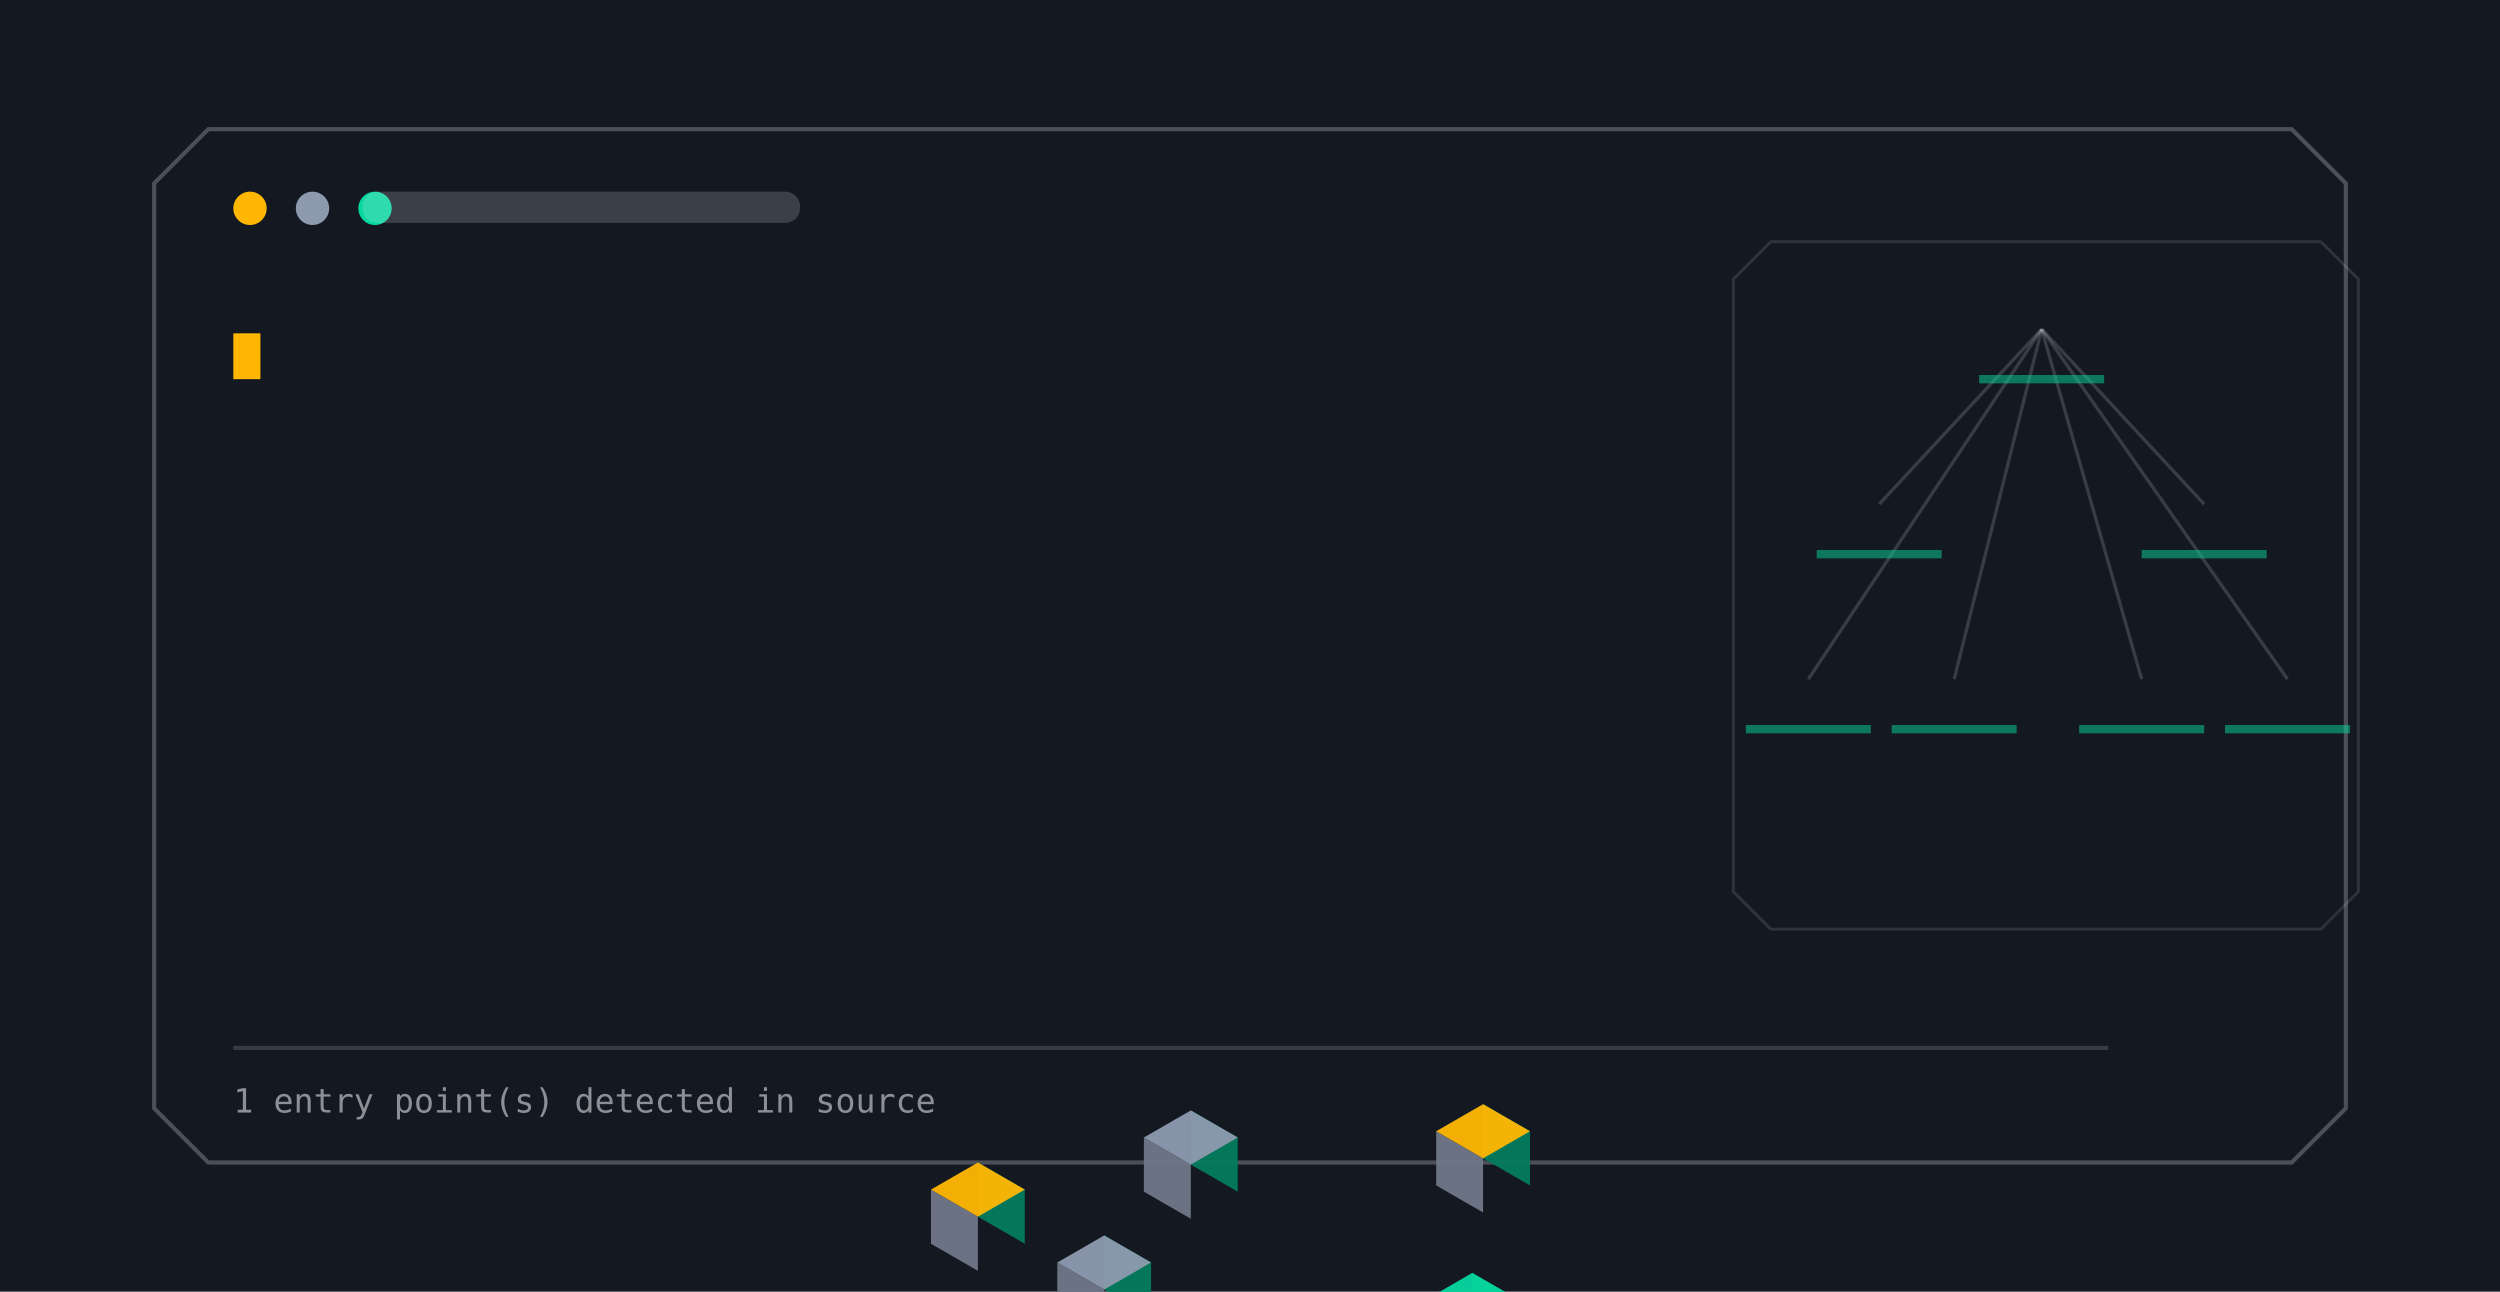
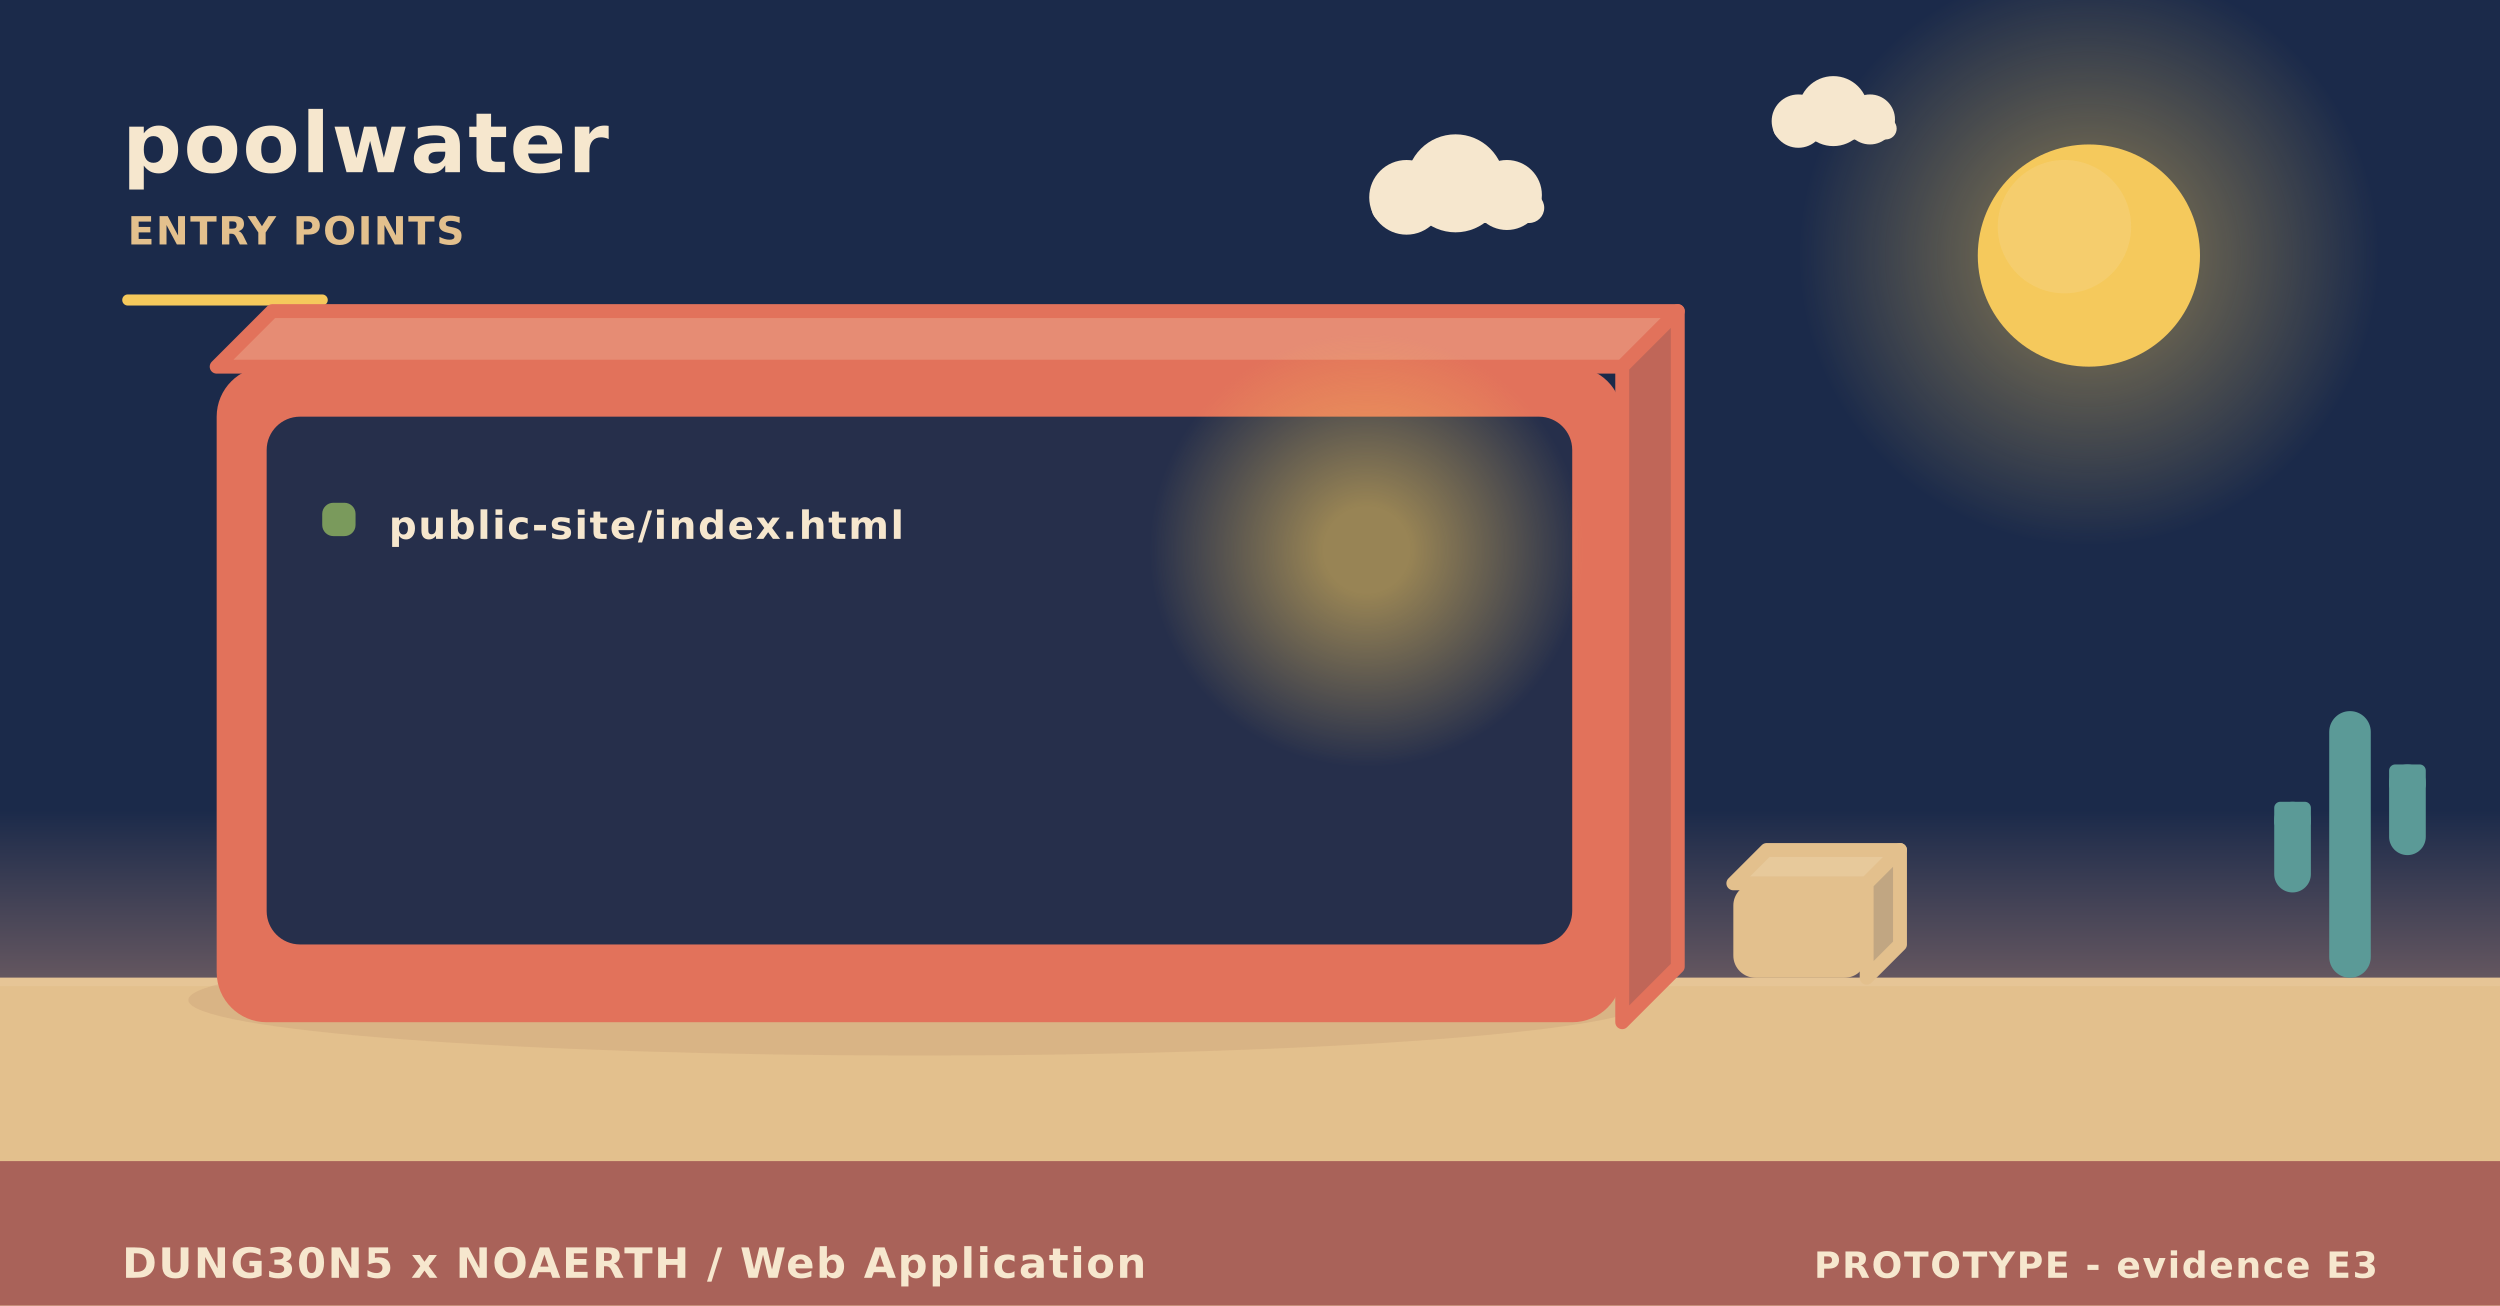
- <svg xmlns="http://www.w3.org/2000/svg" viewBox="0 0 1200 620" width="1200" height="620" role="img" aria-label="poolwater command surface">
-   <rect width="1200" height="620" fill="#141821" />
-   <defs>
-     <linearGradient id="gt" x1="0" y1="0" x2="1" y2="1">
-       <stop offset="0%" stop-color="#ffb703" />
-       <stop offset="100%" stop-color="#8d99ae" />
-     </linearGradient>
-   </defs>
-   <path d="M100.00,62.00 H1100.00 L1126.00,88.00 V532.00 L1100.00,558.00 H100.00 L74.00,532.00 V88.00 Z" fill="none" stroke="rgba(238,241,246,0.300)" stroke-width="2.00" opacity="0.85" />
-   <circle cx="120.00" cy="100.00" r="8.00" fill="#ffb703" opacity="1.00" />
-   <circle cx="150.00" cy="100.00" r="8.00" fill="#8d99ae" opacity="1.00" />
-   <circle cx="180.00" cy="100.00" r="8.00" fill="#06d6a0" opacity="1.00" />
-   <rect x="174.00" y="92.00" width="210.00" height="15.00" rx="7.00" fill="rgba(238,241,246,0.180)" opacity="1.00" />
-   <text x="112" y="148" font-family="ui-monospace,SFMono-Regular,Menlo,monospace" font-size="21" fill="rgba(238,241,246,0.800)" opacity="0">public-site/index.html<animate attributeName="opacity" values="0;1;1;0" dur="1.5s" begin="0.0s" repeatCount="indefinite" />
-   </text>
-   <rect x="112" y="160" width="13" height="22" fill="#ffb703">
-     <animate attributeName="opacity" values="1;0;1" dur="1.05s" begin="0s" repeatCount="indefinite" />
-   </rect>
-   <path d="M850.00,116.00 H1114.00 L1132.00,134.00 V428.00 L1114.00,446.00 H850.00 L832.00,428.00 V134.00 Z" fill="none" stroke="rgba(238,241,246,0.180)" stroke-width="1.40" opacity="0.70" />
-   <line x1="980.00" y1="158.00" x2="902.00" y2="242.00" stroke="rgba(238,241,246,0.300)" stroke-width="1.60" opacity="0.55" />
-   <line x1="980.00" y1="158.00" x2="1058.00" y2="242.00" stroke="rgba(238,241,246,0.300)" stroke-width="1.60" opacity="0.55" />
-   <line x1="980.00" y1="158.00" x2="868.00" y2="326.00" stroke="rgba(238,241,246,0.300)" stroke-width="1.60" opacity="0.55" />
-   <line x1="980.00" y1="158.00" x2="938.00" y2="326.00" stroke="rgba(238,241,246,0.300)" stroke-width="1.60" opacity="0.55" />
-   <line x1="980.00" y1="158.00" x2="1028.00" y2="326.00" stroke="rgba(238,241,246,0.300)" stroke-width="1.60" opacity="0.55" />
-   <line x1="980.00" y1="158.00" x2="1098.00" y2="326.00" stroke="rgba(238,241,246,0.300)" stroke-width="1.60" opacity="0.55" />
-   <polygon points="711.87,556.00 734.39,569.00 734.39,543.00 711.87,530.00" fill="#037c5d" opacity="0.95" />
-   <polygon points="689.36,569.00 711.87,582.00 711.87,556.00 689.36,543.00" fill="#6e7788" opacity="0.95" />
-   <polygon points="711.87,530.00 734.39,543.00 711.87,556.00 689.36,543.00" fill="#ffb703" opacity="0.95" />
+ <svg xmlns="http://www.w3.org/2000/svg" width="900" height="470" viewBox="0 0 900 470" role="img" aria-label="poolwater - how it is operated">
+   <linearGradient id="skyt" x1="0" y1="0" x2="0" y2="1">
+     <stop offset="0" stop-color="#1b2a4a" />
+     <stop offset="0.62" stop-color="#1b2a4a" />
+     <stop offset="1" stop-color="#f3ad8a" />
+   </linearGradient>
+   <rect width="900" height="470" fill="url(#skyt)" />
+   <radialGradient id="sunt">
+     <stop offset="0.35" stop-color="#f5c95c" stop-opacity="0.34" />
+     <stop offset="1" stop-color="#f5c95c" stop-opacity="0" />
+   </radialGradient>
+   <circle cx="752" cy="92" r="104" fill="url(#sunt)" />
+   <circle cx="752" cy="92" r="40" fill="#f5c95c" />
+   <circle cx="743.2" cy="81.6" r="24" fill="#f5d27e" opacity="0.5" />
  <g>
-     <rect x="950.00" y="180.00" width="60.00" height="4.00" rx="0.00" fill="rgba(6,214,160,0.500)" opacity="1.00" />
-     <animate attributeName="opacity" values="0.25;1.0;0.25" dur="14.75s" begin="0.0s" repeatCount="indefinite" />
+     <circle cx="524" cy="66" r="17.64" fill="#f6e7ce" />
+     <circle cx="506.36" cy="71.04" r="13.44" fill="#f6e7ce" />
+     <circle cx="542.48" cy="70.2" r="12.6" fill="#f6e7ce" />
+     <rect x="493.76" y="69.36" width="62.16" height="10.92" rx="5.46" fill="#f6e7ce" />
+     <animateTransform attributeName="transform" type="translate" values="0 0;24 0;0 0" dur="36s" begin="0s" repeatCount="indefinite" />
  </g>
-   <polygon points="571.58,559.00 594.09,572.00 594.09,546.00 571.58,533.00" fill="#037c5d" opacity="0.95" />
-   <polygon points="549.06,572.00 571.58,585.00 571.58,559.00 549.06,546.00" fill="#6e7788" opacity="0.95" />
-   <polygon points="571.58,533.00 594.09,546.00 571.58,559.00 549.06,546.00" fill="#8d99ae" opacity="0.95" />
  <g>
-     <rect x="872.00" y="264.00" width="60.00" height="4.00" rx="0.00" fill="rgba(6,214,160,0.500)" opacity="1.00" />
-     <animate attributeName="opacity" values="0.25;1.0;0.25" dur="14.75s" begin="0.4s" repeatCount="indefinite" />
+     <circle cx="660" cy="40" r="12.6" fill="#f6e7ce" />
+     <circle cx="647.4" cy="43.6" r="9.6" fill="#f6e7ce" />
+     <circle cx="673.2" cy="43" r="9" fill="#f6e7ce" />
+     <rect x="638.4" y="42.4" width="44.4" height="7.8" rx="3.9" fill="#f6e7ce" />
+     <animateTransform attributeName="transform" type="translate" values="0 0;-18 0;0 0" dur="46s" begin="3s" repeatCount="indefinite" />
  </g>
-   <polygon points="706.68,637.00 729.19,650.00 729.19,624.00 706.68,611.00" fill="#037c5d" opacity="0.95" />
-   <polygon points="684.16,650.00 706.68,663.00 706.68,637.00 684.16,624.00" fill="#6e7788" opacity="0.95" />
-   <polygon points="706.68,611.00 729.19,624.00 706.68,637.00 684.16,624.00" fill="#06d6a0" opacity="0.95" />
+   <rect x="0" y="352" width="900" height="118" fill="#e3c08d" />
+   <rect x="0" y="352" width="900" height="3" fill="#e6c596" />
+   <text x="44" y="62" font-family="Verdana,DejaVu Sans,sans-serif" font-size="30" font-weight="700" letter-spacing="0.6" fill="#f6e7ce" text-anchor="start">poolwater</text>
+   <text x="46" y="88" font-family="Verdana,DejaVu Sans,sans-serif" font-size="14" font-weight="700" letter-spacing="0.6" fill="#e3c08d" text-anchor="start">ENTRY POINTS</text>
+   <rect x="44" y="106" width="74" height="4" rx="2" fill="#f5c95c" />
+   <ellipse cx="331" cy="360" rx="263.2" ry="20" fill="rgba(138,90,68,0.11)" />
+   <path d="M78,132 L584,132 L604,112 L98,112 Z" fill="#e68c74" stroke="#e2725b" stroke-width="5" stroke-linejoin="round" />
+   <path d="M584,132 L604,112 L604,348 L584,368 Z" fill="#c06658" stroke="#e2725b" stroke-width="5" stroke-linejoin="round" />
+   <rect x="78" y="132" width="506" height="236" rx="18" fill="#e2725b" />
+   <rect x="96" y="150" width="470" height="190" rx="12" fill="#1b2a4a" opacity="0.94" />
+   <radialGradient id="lamp34716">
+     <stop offset="0.2" stop-color="#f5c95c" stop-opacity="0.55" />
+     <stop offset="1" stop-color="#f5c95c" stop-opacity="0" />
+   </radialGradient>
+   <circle cx="492" cy="198" r="78" fill="url(#lamp34716)" />
+   <rect x="116" y="181" width="12" height="12" rx="4" fill="#7a9a5c" />
  <g>
-     <rect x="1028.00" y="264.00" width="60.00" height="4.00" rx="0.00" fill="rgba(6,214,160,0.500)" opacity="1.00" />
-     <animate attributeName="opacity" values="0.25;1.0;0.25" dur="14.75s" begin="0.8s" repeatCount="indefinite" />
+     <text x="140" y="194" font-family="Verdana,DejaVu Sans,sans-serif" font-size="14" font-weight="700" letter-spacing="0.6" fill="#f6e7ce" text-anchor="start">public-site/index.html</text>
+     <animateTransform attributeName="transform" type="translate" values="0 10;0 0" dur="0.7s" begin="0.4s" fill="freeze" />
  </g>
-   <polygon points="469.39,584.00 491.90,597.00 491.90,571.00 469.39,558.00" fill="#037c5d" opacity="0.95" />
-   <polygon points="446.87,597.00 469.39,610.00 469.39,584.00 446.87,571.00" fill="#6e7788" opacity="0.95" />
-   <polygon points="469.39,558.00 491.90,571.00 469.39,584.00 446.87,571.00" fill="#ffb703" opacity="0.95" />
-   <g>
-     <rect x="838.00" y="348.00" width="60.00" height="4.00" rx="0.00" fill="rgba(6,214,160,0.500)" opacity="1.00" />
-     <animate attributeName="opacity" values="0.25;1.0;0.25" dur="14.75s" begin="1.2s" repeatCount="indefinite" />
-   </g>
-   <polygon points="530.01,619.00 552.52,632.00 552.52,606.00 530.01,593.00" fill="#037c5d" opacity="0.95" />
-   <polygon points="507.49,632.00 530.01,645.00 530.01,619.00 507.49,606.00" fill="#6e7788" opacity="0.95" />
-   <polygon points="530.01,593.00 552.52,606.00 530.01,619.00 507.49,606.00" fill="#8d99ae" opacity="0.95" />
-   <g>
-     <rect x="908.00" y="348.00" width="60.00" height="4.00" rx="0.00" fill="rgba(6,214,160,0.500)" opacity="1.00" />
-     <animate attributeName="opacity" values="0.25;1.0;0.25" dur="14.75s" begin="1.6s" repeatCount="indefinite" />
-   </g>
-   <polygon points="607.95,664.00 630.47,677.00 630.47,651.00 607.95,638.00" fill="#037c5d" opacity="0.95" />
-   <polygon points="585.43,677.00 607.95,690.00 607.95,664.00 585.43,651.00" fill="#6e7788" opacity="0.95" />
-   <polygon points="607.95,638.00 630.47,651.00 607.95,664.00 585.43,651.00" fill="#06d6a0" opacity="0.95" />
-   <g>
-     <rect x="998.00" y="348.00" width="60.00" height="4.00" rx="0.00" fill="rgba(6,214,160,0.500)" opacity="1.00" />
-     <animate attributeName="opacity" values="0.25;1.0;0.25" dur="14.75s" begin="2.0s" repeatCount="indefinite" />
-   </g>
-   <polygon points="668.57,699.00 691.09,712.00 691.09,686.00 668.57,673.00" fill="#037c5d" opacity="0.95" />
-   <polygon points="646.05,712.00 668.57,725.00 668.57,699.00 646.05,686.00" fill="#6e7788" opacity="0.95" />
-   <polygon points="668.57,673.00 691.09,686.00 668.57,699.00 646.05,686.00" fill="#ffb703" opacity="0.95" />
-   <g>
-     <rect x="1068.00" y="348.00" width="60.00" height="4.00" rx="0.00" fill="rgba(6,214,160,0.500)" opacity="1.00" />
-     <animate attributeName="opacity" values="0.25;1.0;0.25" dur="14.75s" begin="2.4s" repeatCount="indefinite" />
-   </g>
-   <rect x="112.00" y="502.00" width="900.00" height="2.00" rx="0.00" fill="rgba(238,241,246,0.160)" opacity="1.00" />
-   <text x="112" y="534" font-family="ui-monospace,Menlo,monospace" font-size="16" fill="rgba(238,241,246,0.550)">1 entry point(s) detected in source</text>
+   <path d="M624,318 L672,318 L684,306 L636,306 Z" fill="#e7c99b" stroke="#e3c08d" stroke-width="5" stroke-linejoin="round" />
+   <path d="M672,318 L684,306 L684,340 L672,352 Z" fill="#c1a682" stroke="#e3c08d" stroke-width="5" stroke-linejoin="round" />
+   <rect x="624" y="318" width="48" height="34" rx="8" fill="#e3c08d" />
+   <rect x="838.52" y="256" width="14.96" height="96" rx="7.48" fill="#5b9a97" />
+   <rect x="818.72" y="288.64" width="13.2" height="32.64" rx="6.6" fill="#5b9a97" />
+   <rect x="818.72" y="288.64" width="13.2" height="9.6" rx="2.2" fill="#5b9a97" />
+   <rect x="860.08" y="275.2" width="13.2" height="32.64" rx="6.6" fill="#5b9a97" />
+   <rect x="860.08" y="275.2" width="13.2" height="9.6" rx="2.2" fill="#5b9a97" />
+   <rect x="0" y="418" width="900" height="52" rx="0" fill="#a65c56" opacity="0.94" />
+   <text x="44" y="460" font-family="Verdana,DejaVu Sans,sans-serif" font-size="15" font-weight="700" letter-spacing="0.6" fill="#f6e7ce" text-anchor="start">DUNG30N5 x NOAERTH  /  Web Application</text>
+   <text x="856" y="460" font-family="Verdana,DejaVu Sans,sans-serif" font-size="13" font-weight="700" letter-spacing="0.6" fill="#f6e7ce" text-anchor="end">PROTOTYPE  -  evidence E3</text>
</svg>
